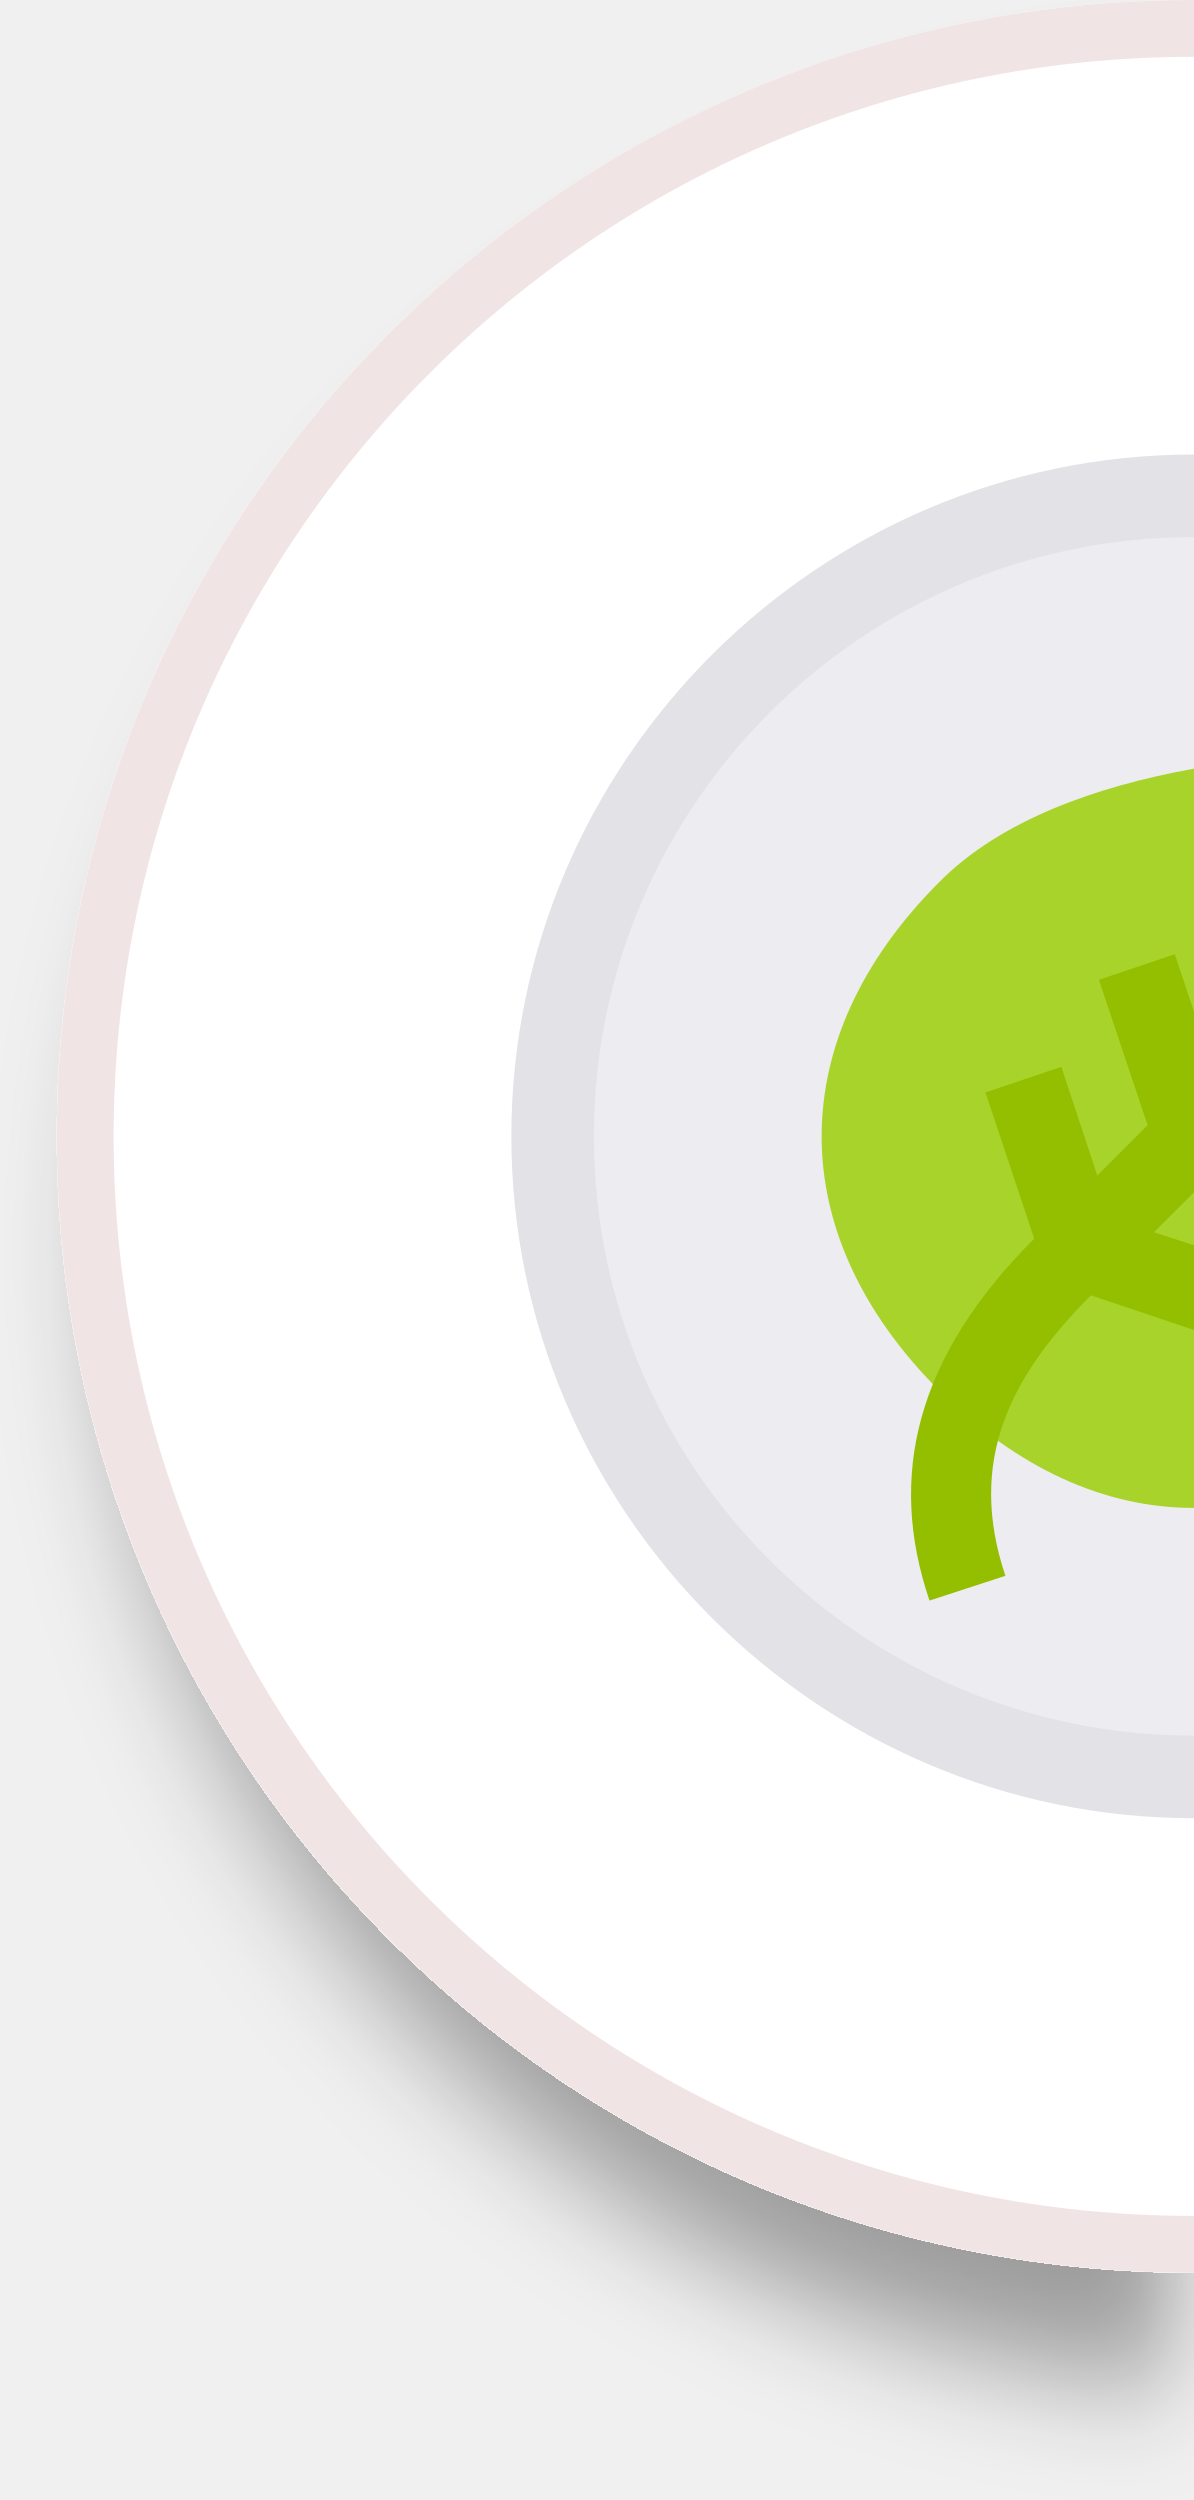
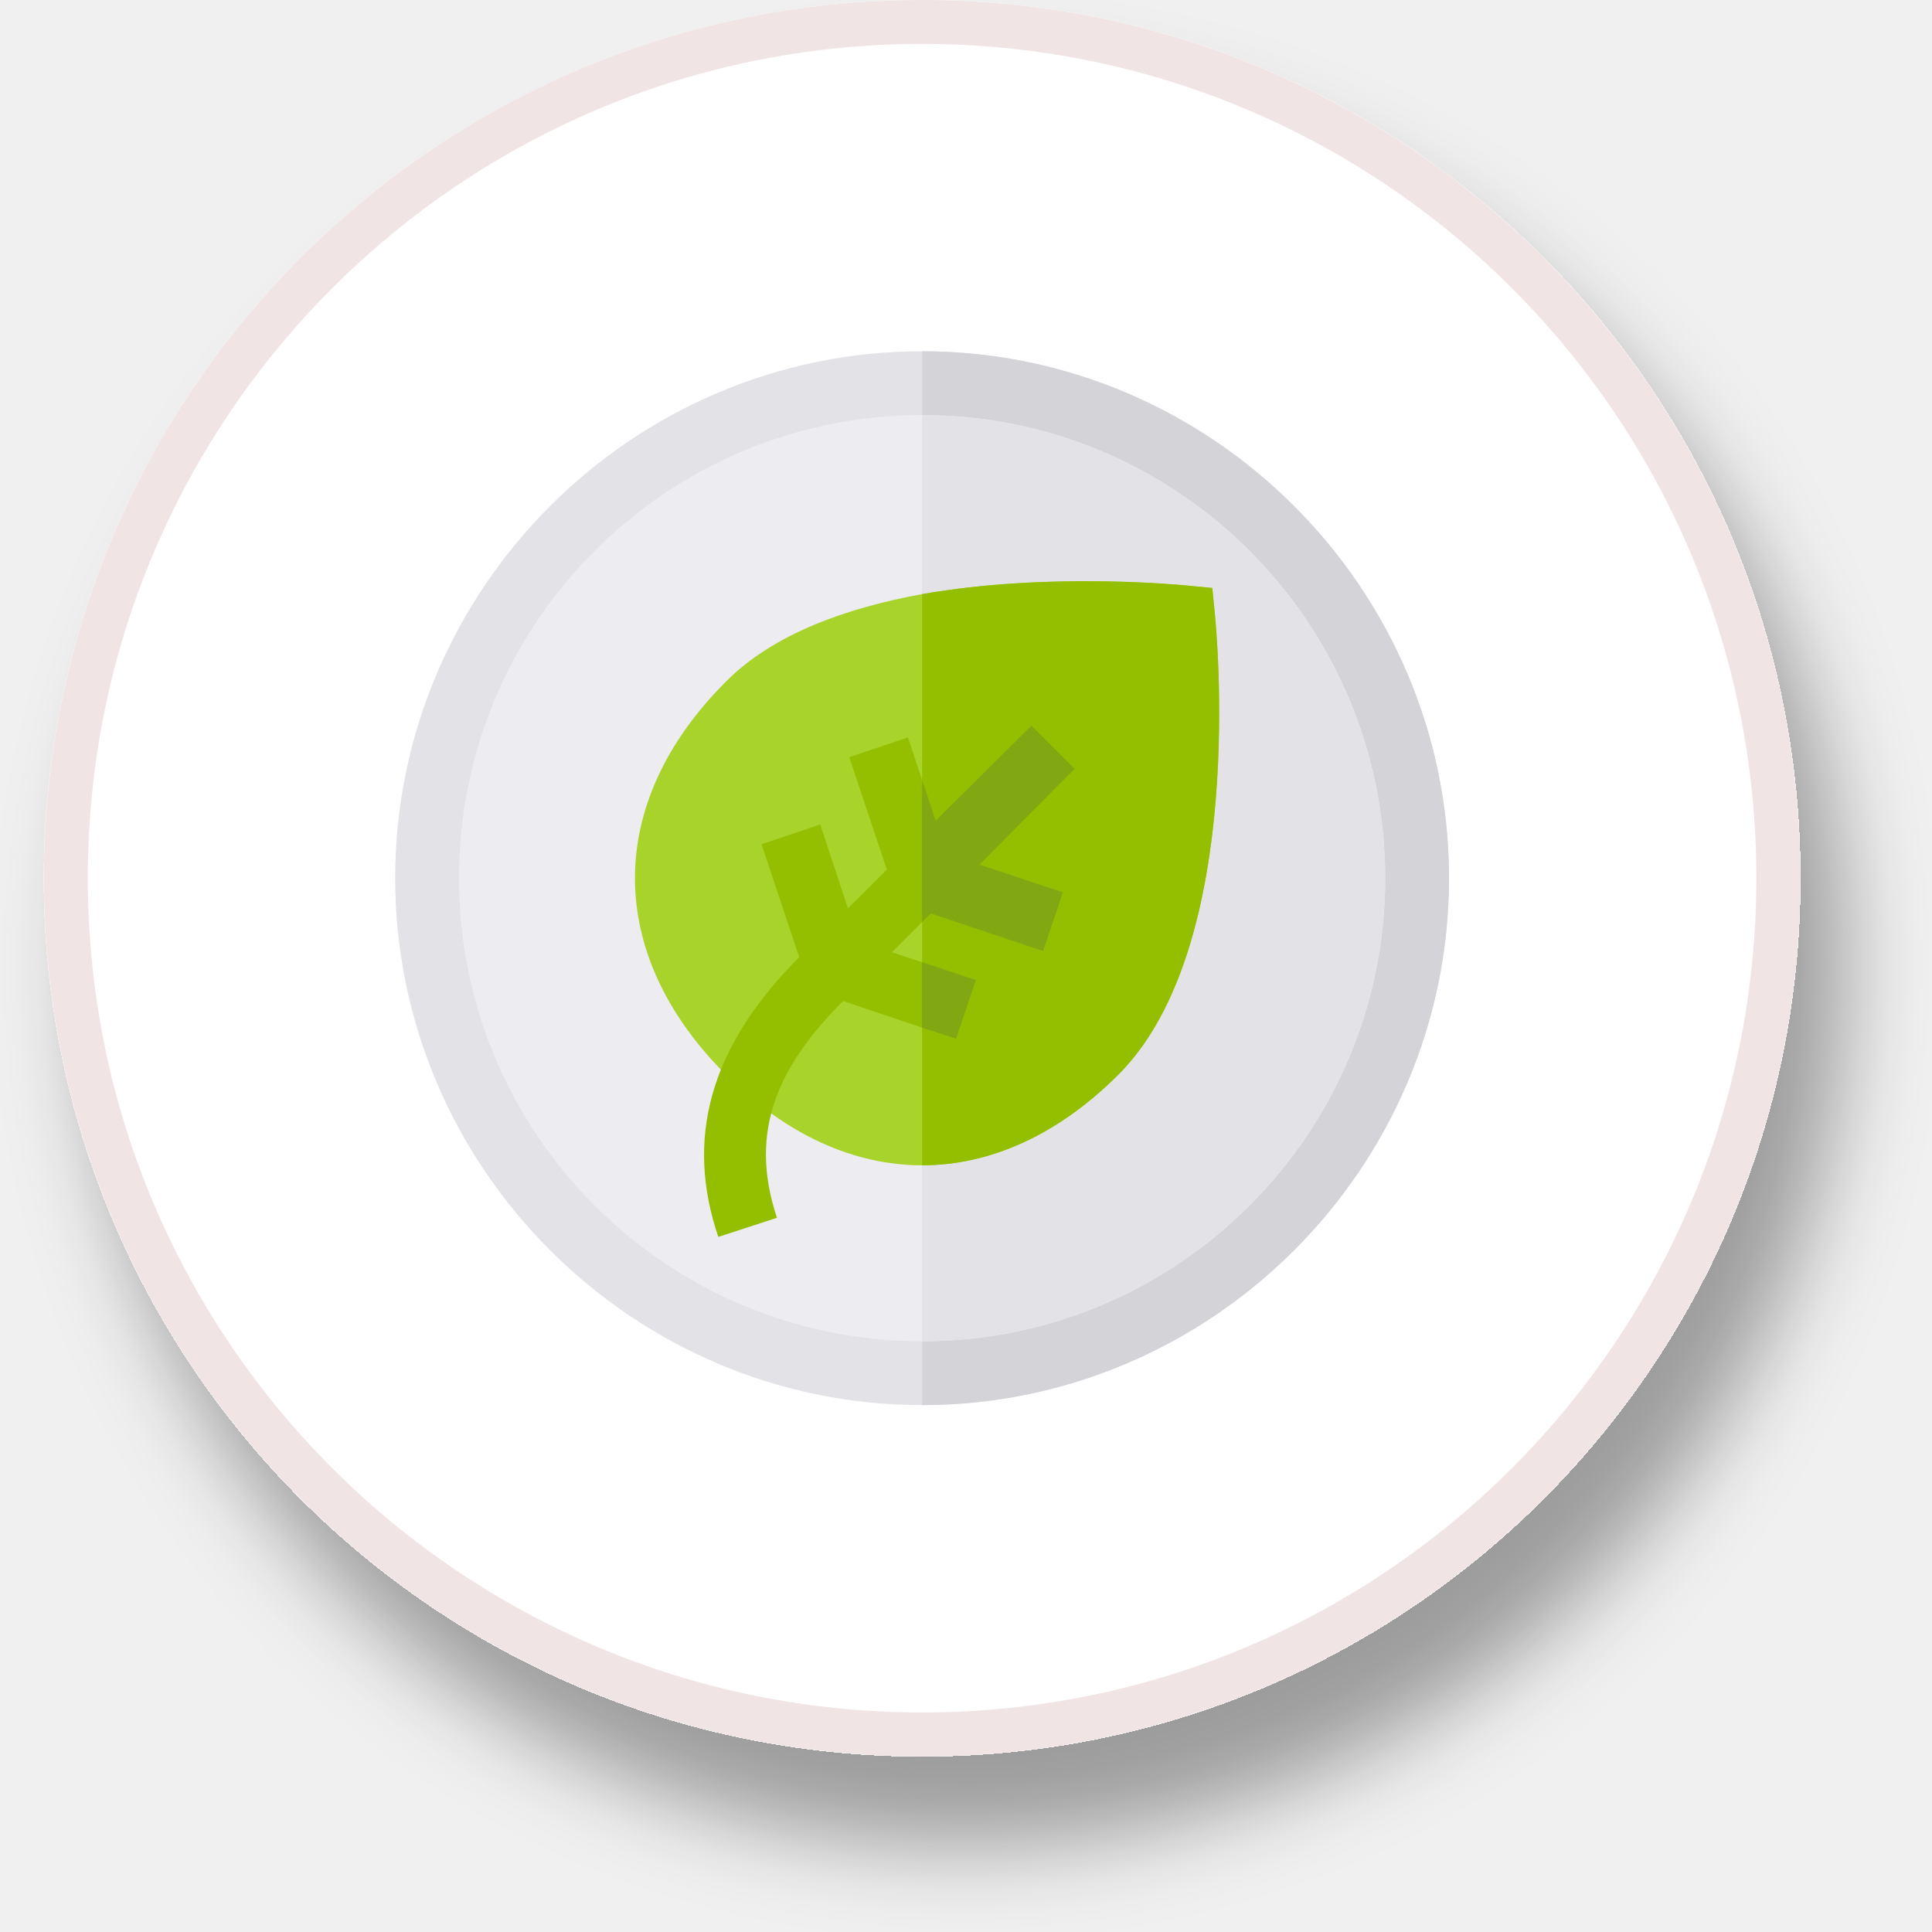
- <svg xmlns="http://www.w3.org/2000/svg" width="21" height="44" viewBox="0 0 21 44" fill="none">
+ <svg xmlns="http://www.w3.org/2000/svg" width="44" height="44" viewBox="0 0 44 44" fill="none">
  <g filter="url(#filter0_d)">
    <circle cx="21" cy="20" r="20" fill="white" />
    <circle cx="21" cy="20" r="19.5" stroke="#F1E4E4" />
  </g>
  <path d="M21 8C14.405 8 9 13.405 9 20C9 26.595 14.405 32 21 32C27.595 32 33 26.595 33 20C33 13.405 27.595 8 21 8Z" fill="#E2E2E7" />
+   <path d="M33 20C33 26.595 27.595 32 21 32V8C27.595 8 33 13.405 33 20Z" fill="#D3D3D8" />
  <path d="M31.547 20C31.547 25.822 26.822 30.547 21 30.547C15.178 30.547 10.453 25.822 10.453 20C10.453 14.178 15.178 9.453 21 9.453C26.822 9.453 31.547 14.178 31.547 20Z" fill="#ECECF1" />
+   <path d="M31.547 20C31.547 25.822 26.822 30.547 21 30.547V9.453C26.822 9.453 31.547 14.178 31.547 20Z" fill="#E2E2E7" />
  <path d="M27.666 13.967L27.609 13.391L27.033 13.335C26.85 13.32 23.883 13.025 21 13.531C19.298 13.841 17.611 14.431 16.528 15.528C13.772 18.285 13.772 21.716 16.528 24.472C17.906 25.85 19.453 26.539 21 26.539C22.547 26.539 24.094 25.85 25.472 24.472C28.425 21.519 27.694 14.262 27.666 13.967Z" fill="#A8D32A" />
+   <path d="M25.472 24.472C24.094 25.85 22.547 26.539 21 26.539V13.531C23.883 13.025 26.85 13.32 27.033 13.335L27.609 13.391L27.666 13.967C27.694 14.262 28.425 21.519 25.472 24.472Z" fill="#93BF00" />
  <path d="M22.308 19.691L24.206 20.323L23.756 21.659L21.197 20.802L20.311 21.687L21 21.913L22.224 22.32L21.773 23.656L21 23.403L19.2 22.798C17.766 24.233 17.02 25.723 17.695 27.734L16.359 28.17C15.614 25.977 16.12 23.881 18.202 21.8L17.344 19.227L18.68 18.776L19.312 20.689L20.198 19.803L19.341 17.244L20.677 16.794L21 17.764L21.309 18.692L23.489 16.527L24.473 17.511L22.308 19.691Z" fill="#93BF00" />
+   <path d="M21 21.913L22.224 22.32L21.773 23.656L21 23.403V21.913Z" fill="#81A713" />
+   <path d="M22.308 19.691L24.206 20.323L23.756 21.659L21.197 20.802L21 20.998V17.764L21.309 18.692L23.489 16.527L24.473 17.511L22.308 19.691Z" fill="#81A713" />
  <defs>
    <filter id="filter0_d" x="0" y="0" width="44" height="44" filterUnits="userSpaceOnUse" color-interpolation-filters="sRGB">
      <feFlood flood-opacity="0" result="BackgroundImageFix" />
      <feColorMatrix in="SourceAlpha" type="matrix" values="0 0 0 0 0 0 0 0 0 0 0 0 0 0 0 0 0 0 127 0" result="hardAlpha" />
      <feOffset dx="1" dy="2" />
      <feGaussianBlur stdDeviation="1" />
      <feComposite in2="hardAlpha" operator="out" />
      <feColorMatrix type="matrix" values="0 0 0 0 0 0 0 0 0 0 0 0 0 0 0 0 0 0 0.35 0" />
      <feBlend mode="normal" in2="BackgroundImageFix" result="effect1_dropShadow" />
      <feBlend mode="normal" in="SourceGraphic" in2="effect1_dropShadow" result="shape" />
    </filter>
  </defs>
</svg>
